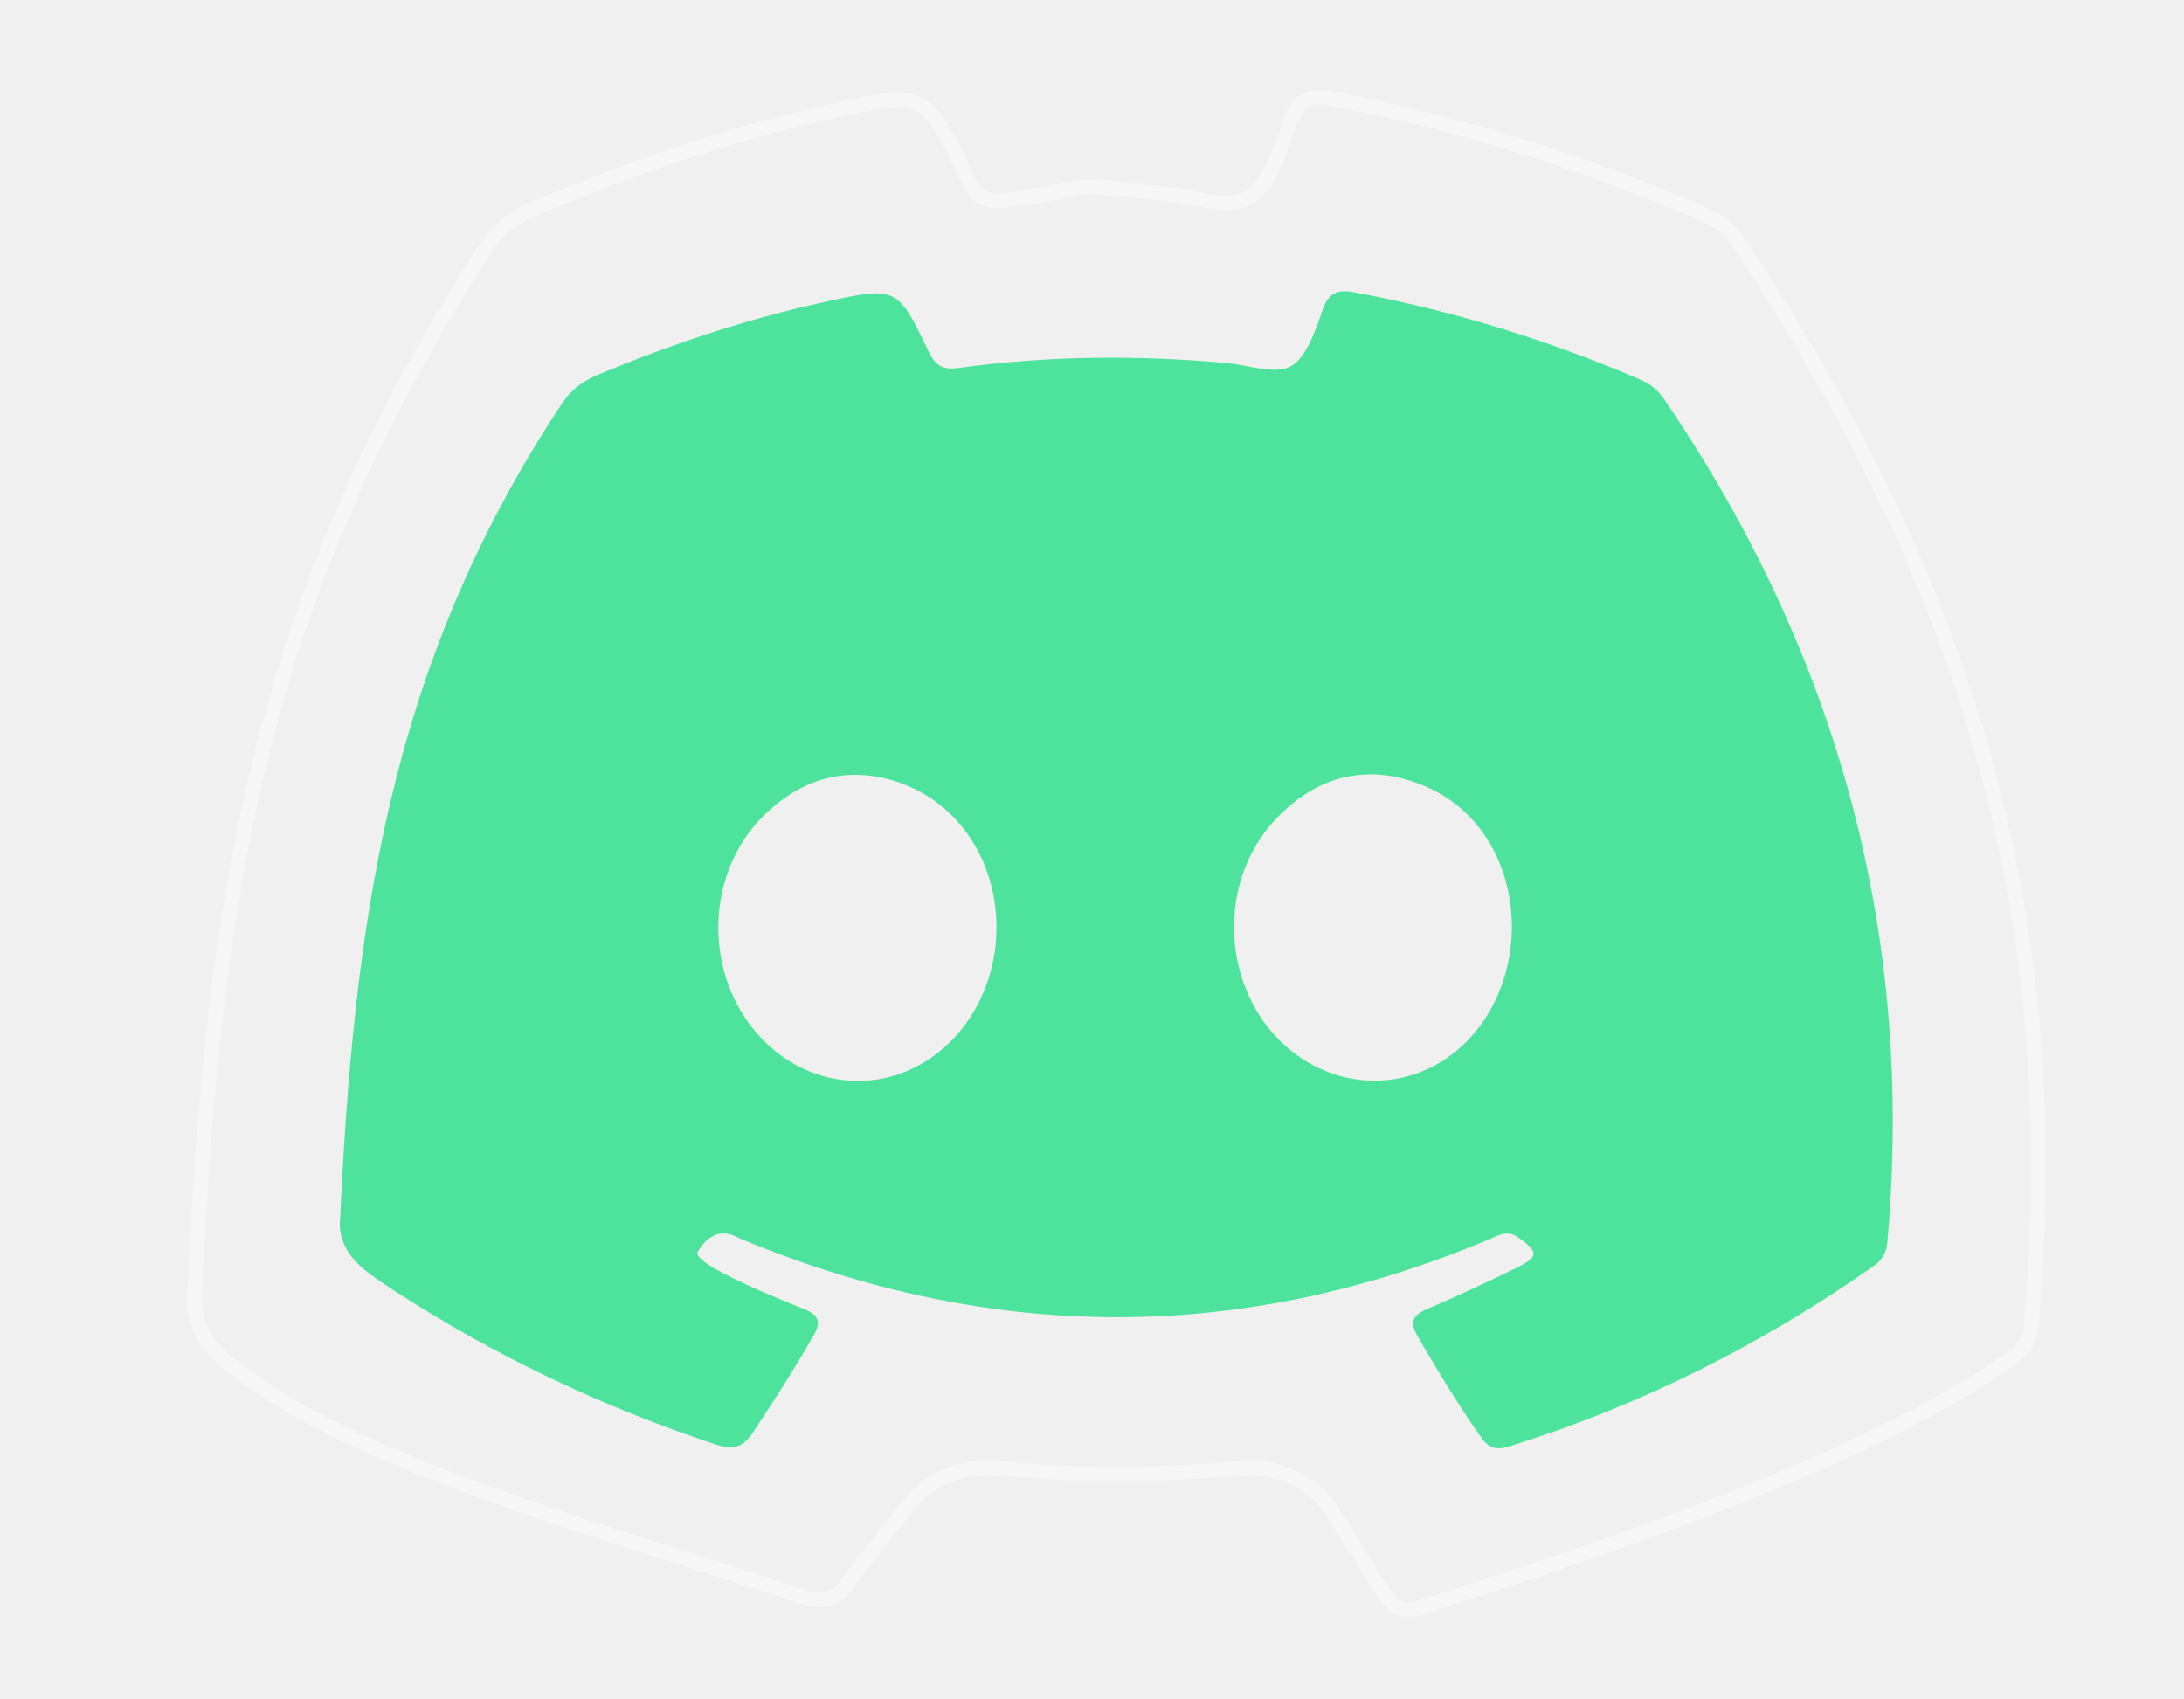
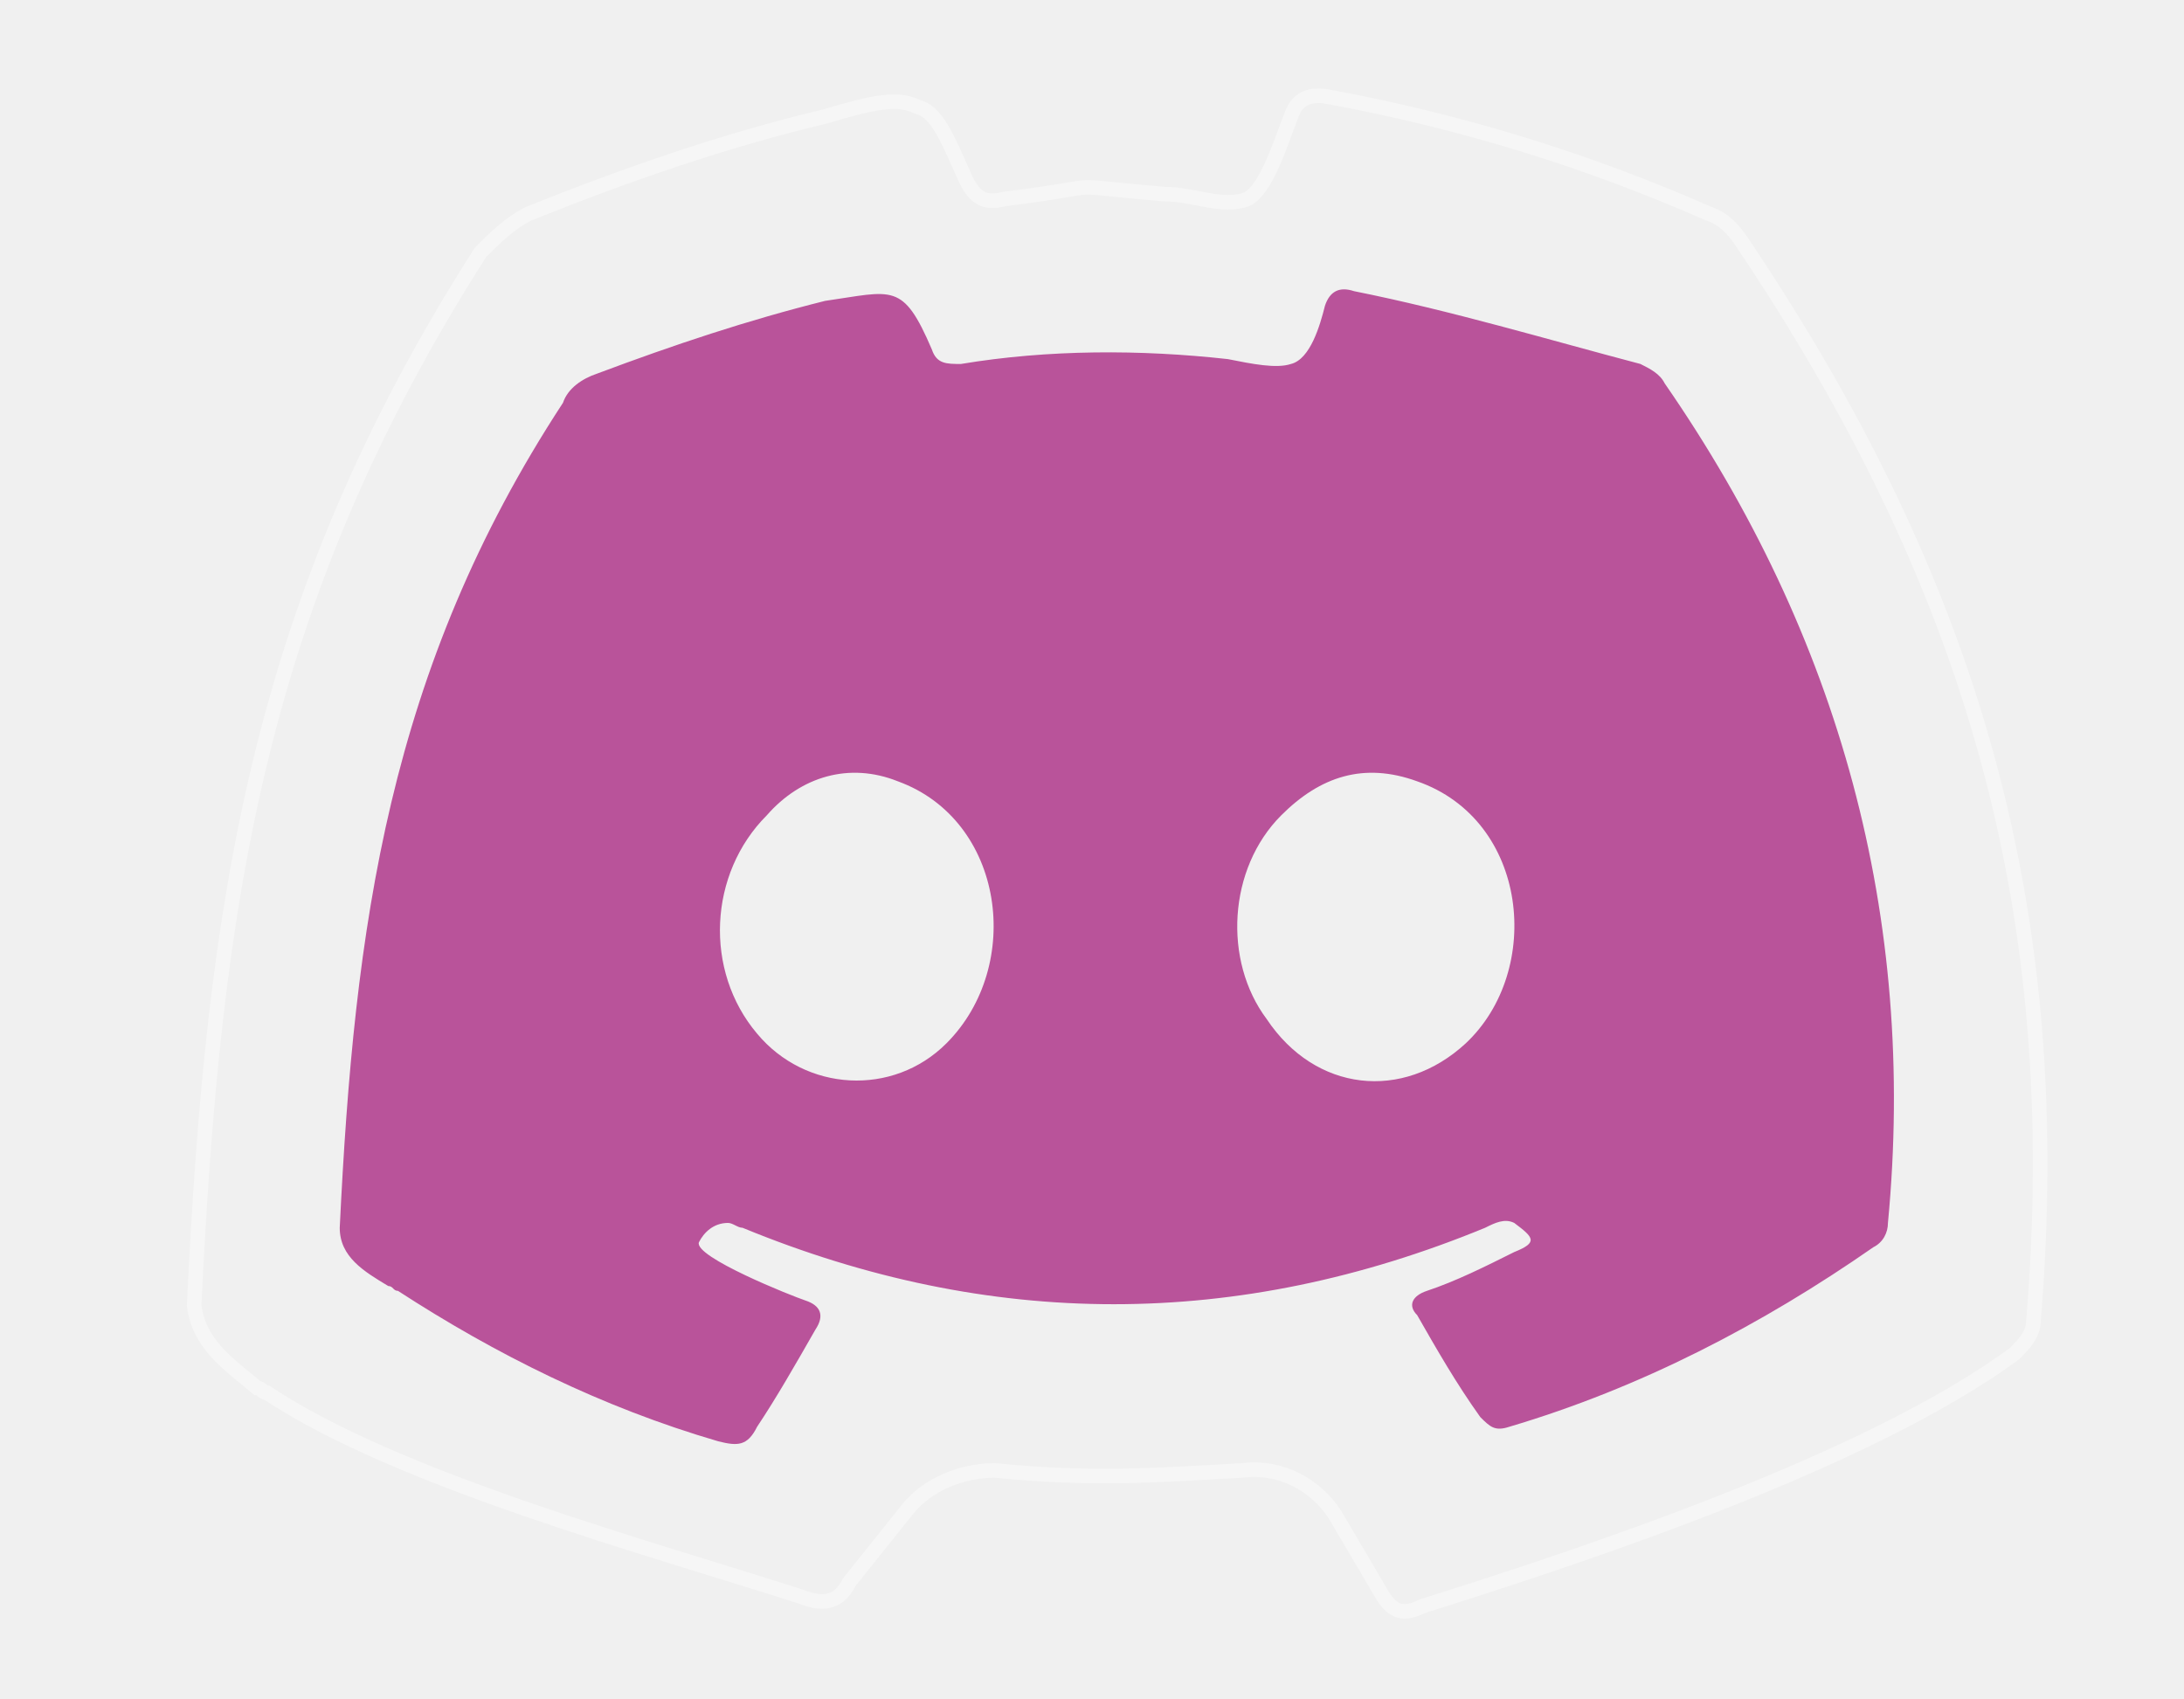
- <svg xmlns="http://www.w3.org/2000/svg" width="45" height="35" viewBox="0 0 45 35" fill="none">
-   <path fill-rule="evenodd" clip-rule="evenodd" d="M7 25.267C7.046 25.882 7.515 26.193 7.997 26.512L8.005 26.517L8.01 26.521L8.014 26.523C8.065 26.557 8.116 26.59 8.166 26.624C10.212 27.946 12.402 28.987 14.734 29.761C15.106 29.887 15.307 29.831 15.521 29.508C15.95 28.86 16.366 28.214 16.752 27.538C16.938 27.229 16.866 27.088 16.537 26.962C16.279 26.858 14.228 26.05 14.376 25.795C14.491 25.598 14.706 25.359 15.02 25.429C15.135 25.457 15.249 25.527 15.364 25.57C20.473 27.665 25.581 27.679 30.676 25.541C30.876 25.451 31.05 25.35 31.263 25.485C31.706 25.795 31.721 25.893 31.234 26.132C30.633 26.427 30.018 26.709 29.402 26.976C29.102 27.102 29.045 27.243 29.202 27.524C29.617 28.242 30.046 28.945 30.518 29.62C30.676 29.845 30.833 29.887 31.105 29.803C33.81 28.959 36.3 27.707 38.604 26.09C38.79 25.963 38.876 25.795 38.89 25.57C39.448 19.269 37.874 13.502 34.311 8.257C34.182 8.06 34.025 7.919 33.796 7.821C31.892 7.005 29.932 6.4 27.885 6.02C27.542 5.95 27.384 6.063 27.27 6.33C27.15 6.683 26.921 7.421 26.555 7.568C26.211 7.708 25.725 7.525 25.295 7.483C23.449 7.314 21.589 7.328 19.757 7.582C19.442 7.624 19.285 7.553 19.142 7.258C18.815 6.581 18.651 6.24 18.381 6.11C18.107 5.977 17.724 6.061 16.952 6.231C15.35 6.583 13.804 7.103 12.287 7.736C11.958 7.877 11.729 8.074 11.543 8.369C7.982 13.769 7.285 19.097 7 25.267V25.267ZM30.161 21.519C31.756 19.984 31.418 16.923 29.188 16.133C28.1 15.739 27.141 16.02 26.354 16.808C25.238 17.919 25.123 19.761 26.039 21.055C27.055 22.461 28.93 22.686 30.161 21.519ZM19.542 21.505C21.176 19.933 20.755 16.898 18.512 16.119C17.467 15.767 16.537 16.034 15.764 16.779C14.562 17.933 14.477 19.944 15.55 21.238C16.595 22.503 18.369 22.63 19.542 21.505Z" fill="#4EE39D" />
-   <path opacity="0.4" d="M4 26.859C4.06 27.684 4.676 28.101 5.308 28.529L5.318 28.536L5.326 28.541L5.331 28.545L5.334 28.546C5.399 28.591 5.465 28.635 5.53 28.68C8.216 30.454 13.42 31.846 16.482 32.885C16.97 33.054 17.233 32.979 17.515 32.545L18.715 31.018C19.142 30.475 19.818 30.194 20.506 30.254C22.462 30.422 23.835 30.398 25.595 30.255C26.35 30.194 27.081 30.55 27.483 31.193L28.532 32.868C28.739 33.17 28.945 33.227 29.302 33.114C32.852 31.981 38.456 30.133 41.48 27.963C41.724 27.793 41.837 27.566 41.856 27.264C42.588 18.808 40.522 12.069 35.845 5.029C35.676 4.764 35.47 4.576 35.169 4.444C32.671 3.349 30.098 2.537 27.412 2.027C26.961 1.933 26.755 2.084 26.605 2.443C26.447 2.917 26.146 3.907 25.665 4.104C25.215 4.293 24.576 4.047 24.012 3.991C21.59 3.764 23.148 3.783 20.744 4.123C20.331 4.179 20.124 4.085 19.936 3.689C19.507 2.78 19.291 2.322 18.937 2.147C18.577 1.969 18.075 2.082 17.063 2.311L17.062 2.311C14.959 2.783 12.93 3.481 10.939 4.33C10.507 4.519 10.207 4.783 9.963 5.18C5.289 12.427 4.375 18.578 4 26.859V26.859Z" stroke="white" stroke-width="0.3" />
+ <svg xmlns="http://www.w3.org/2000/svg" version="1.1" id="Livello_1" x="0px" y="0px" viewBox="0 0 45 35" style="enable-background:new 0 0 45 35;" xml:space="preserve">
+   <style type="text/css">
+ 	.st0{fill-rule:evenodd;clip-rule:evenodd;fill:#B9539A;}
+ 	.st1{opacity:0.4;fill:none;stroke:#FFFFFF;stroke-width:0.3;enable-background:new    ;}
+ </style>
+   <path class="st0" d="M7,25.3c0,0.6,0.5,0.9,1,1.2l0,0l0,0l0,0c0.1,0,0.1,0.1,0.2,0.1c2,1.3,4.2,2.4,6.6,3.1c0.4,0.1,0.6,0.1,0.8-0.3  c0.4-0.6,0.8-1.3,1.2-2c0.2-0.3,0.1-0.5-0.2-0.6c-0.3-0.1-2.3-0.9-2.2-1.2c0.1-0.2,0.3-0.4,0.6-0.4c0.1,0,0.2,0.1,0.3,0.1  c5.1,2.1,10.2,2.1,15.3,0c0.2-0.1,0.4-0.2,0.6-0.1c0.4,0.3,0.5,0.4,0,0.6c-0.6,0.3-1.2,0.6-1.8,0.8c-0.3,0.1-0.4,0.3-0.2,0.5  c0.4,0.7,0.8,1.4,1.3,2.1c0.2,0.2,0.3,0.3,0.6,0.2c2.7-0.8,5.2-2.1,7.5-3.7c0.2-0.1,0.3-0.3,0.3-0.5c0.6-6.3-1-12.1-4.6-17.3  c-0.1-0.2-0.3-0.3-0.5-0.4C31.9,7,29.9,6.4,27.9,6c-0.3-0.1-0.5,0-0.6,0.3c-0.1,0.4-0.3,1.1-0.7,1.2c-0.3,0.1-0.8,0-1.3-0.1  c-1.8-0.2-3.7-0.2-5.5,0.1c-0.3,0-0.5,0-0.6-0.3c-0.3-0.7-0.5-1-0.8-1.1c-0.3-0.1-0.7,0-1.4,0.1c-1.6,0.4-3.1,0.9-4.7,1.5  c-0.3,0.1-0.6,0.3-0.7,0.6C8,13.8,7.3,19.1,7,25.3L7,25.3z M30.2,21.5c1.6-1.5,1.3-4.6-1-5.4c-1.1-0.4-2-0.1-2.8,0.7  c-1.1,1.1-1.2,3-0.3,4.2C27.1,22.5,28.9,22.7,30.2,21.5z M19.5,21.5c1.6-1.6,1.2-4.6-1-5.4c-1-0.4-2-0.1-2.7,0.7  c-1.2,1.2-1.3,3.2-0.2,4.5C16.6,22.5,18.4,22.6,19.5,21.5z" />
+   <path class="st1" d="M4,26.9c0.1,0.8,0.7,1.2,1.3,1.7l0,0l0,0l0,0l0,0c0.1,0,0.1,0.1,0.2,0.1c2.7,1.8,7.9,3.2,11,4.2  c0.5,0.2,0.8,0.1,1-0.3l1.2-1.5c0.4-0.5,1.1-0.8,1.8-0.8c2,0.2,3.3,0.1,5.1,0c0.8-0.1,1.5,0.3,1.9,0.9l1,1.7  c0.2,0.3,0.4,0.4,0.8,0.2c3.5-1.1,9.2-3,12.2-5.2c0.2-0.2,0.4-0.4,0.4-0.7c0.7-8.5-1.3-15.2-6-22.2c-0.2-0.3-0.4-0.5-0.7-0.6  c-2.5-1.1-5.1-1.9-7.8-2.4c-0.5-0.1-0.7,0.1-0.8,0.4c-0.2,0.5-0.5,1.5-0.9,1.7C25.2,4.3,24.6,4,24,4c-2.4-0.2-0.9-0.2-3.3,0.1  c-0.4,0.1-0.6,0-0.8-0.4c-0.4-0.9-0.6-1.4-1-1.5c-0.4-0.2-0.9-0.1-1.9,0.2l0,0c-2.1,0.5-4.1,1.2-6.1,2c-0.4,0.2-0.7,0.5-1,0.8  C5.3,12.4,4.4,18.6,4,26.9L4,26.9z" />
</svg>
